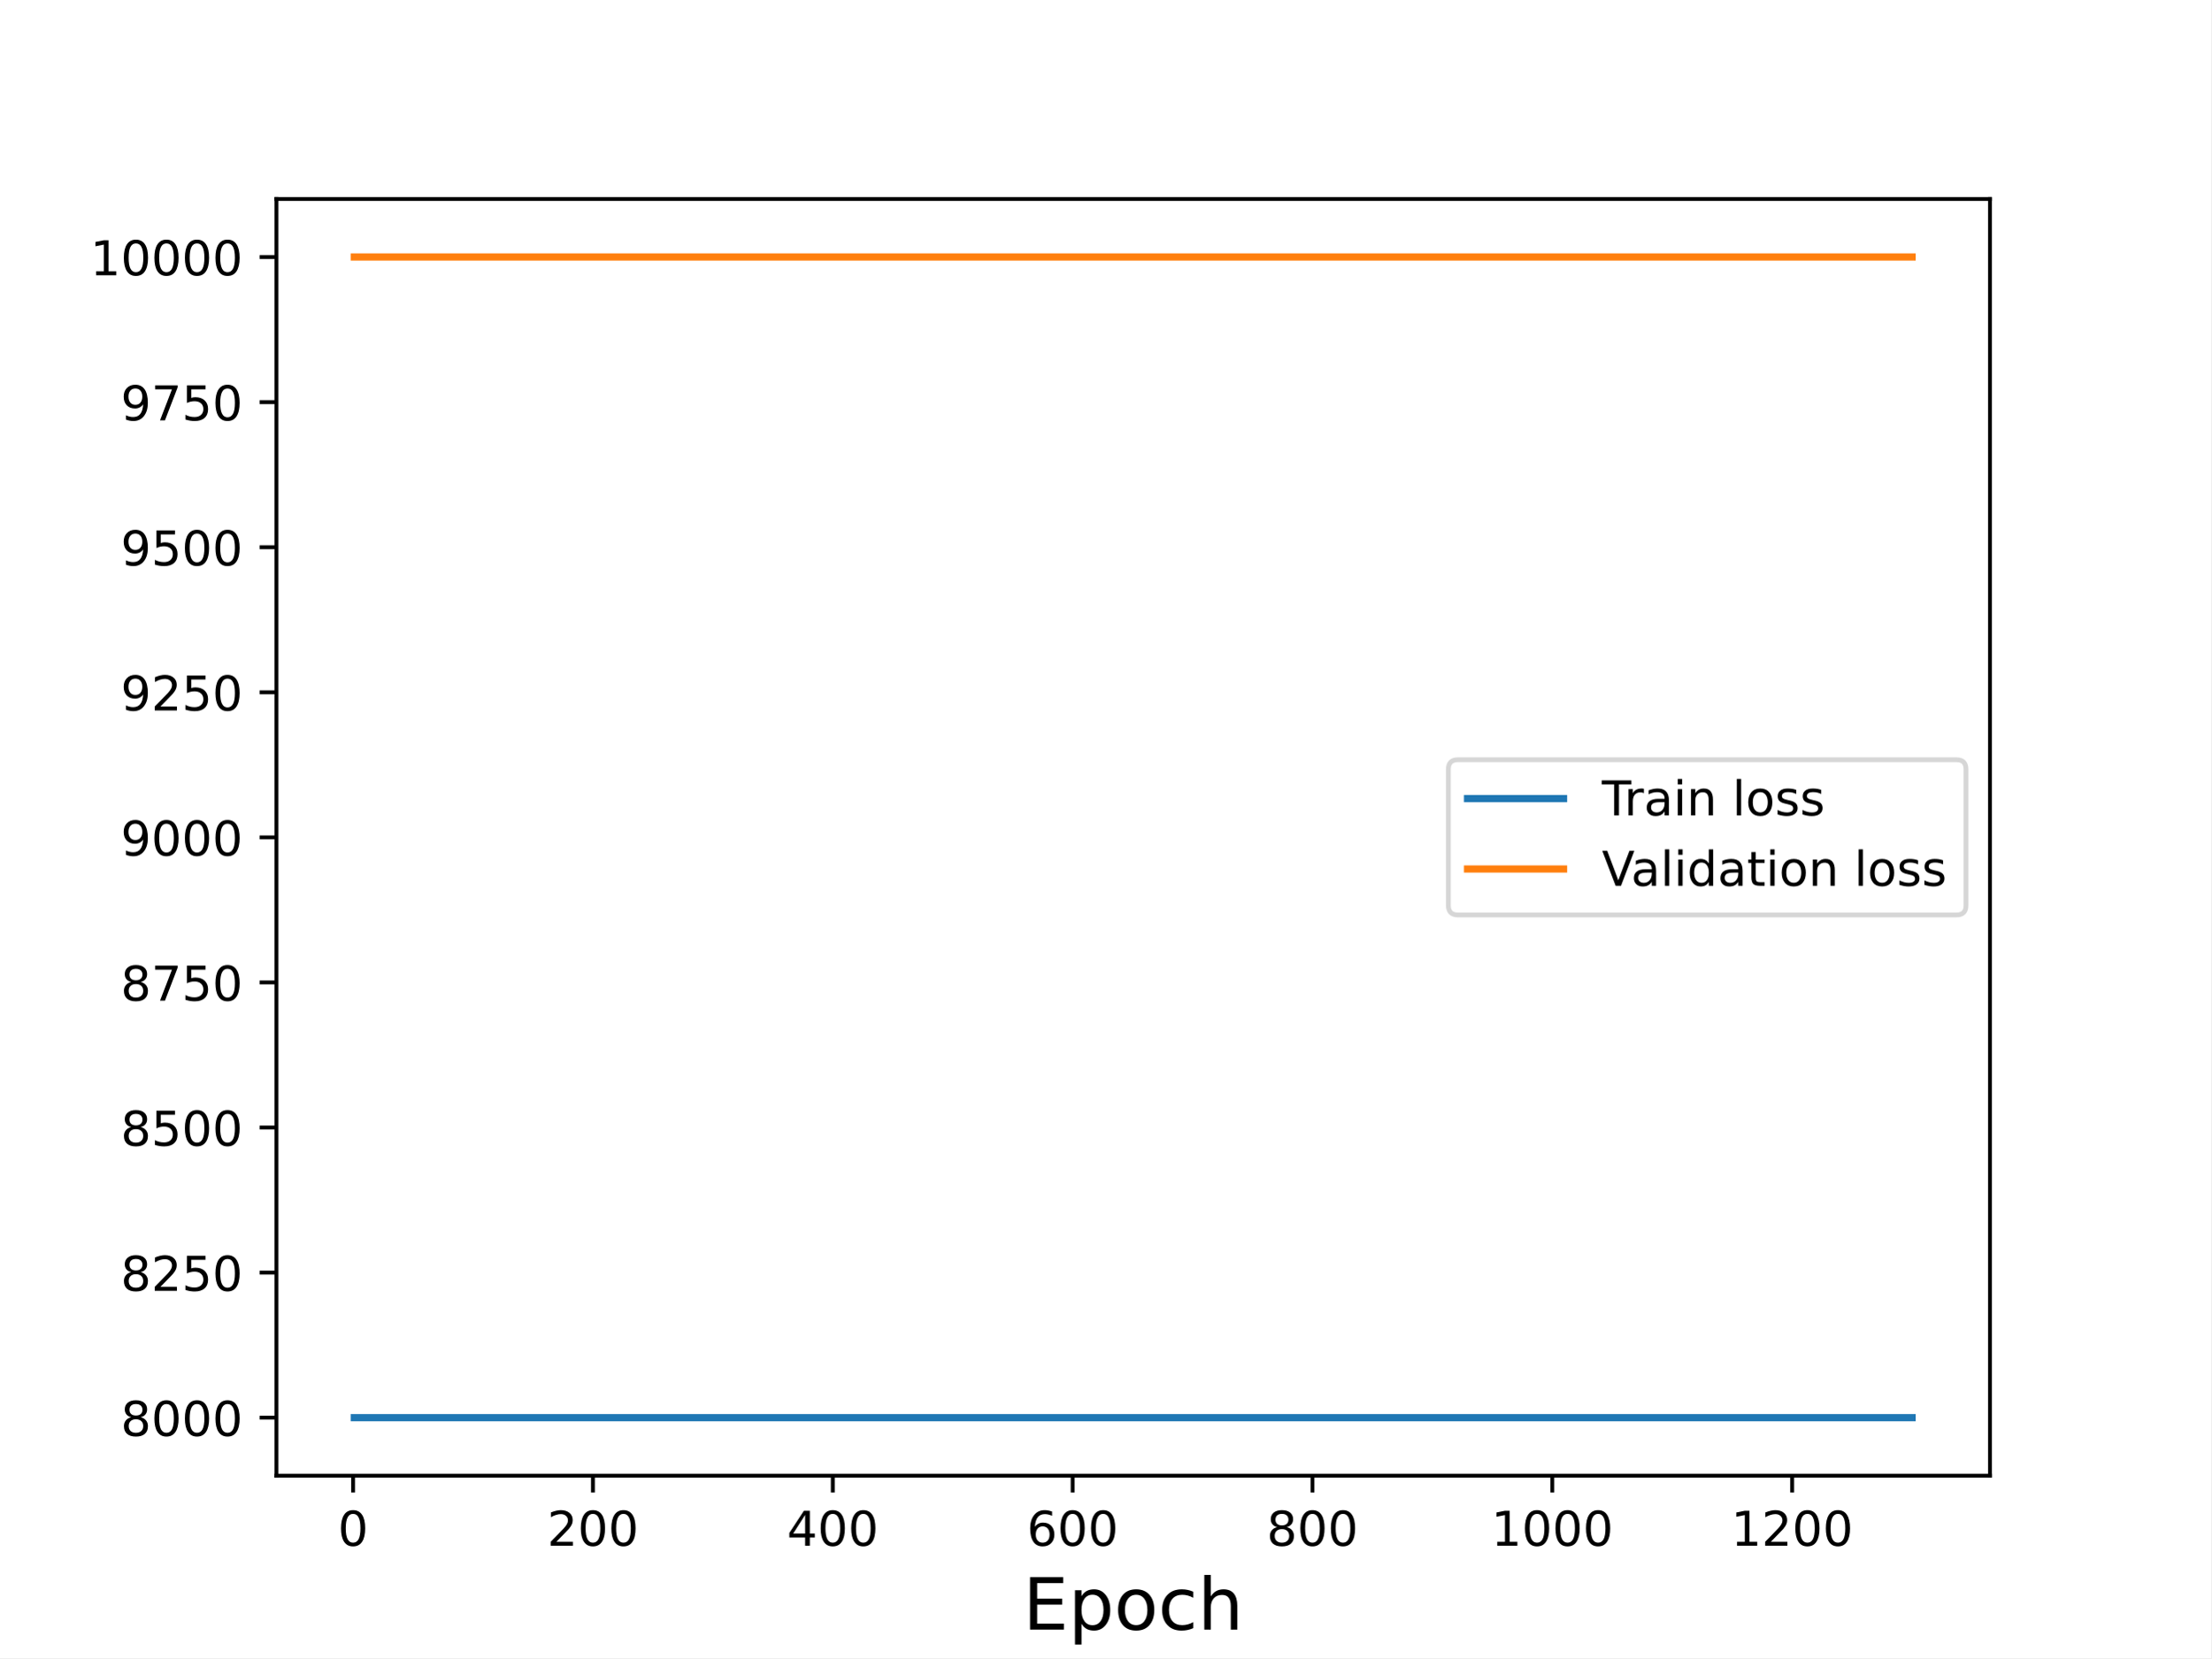
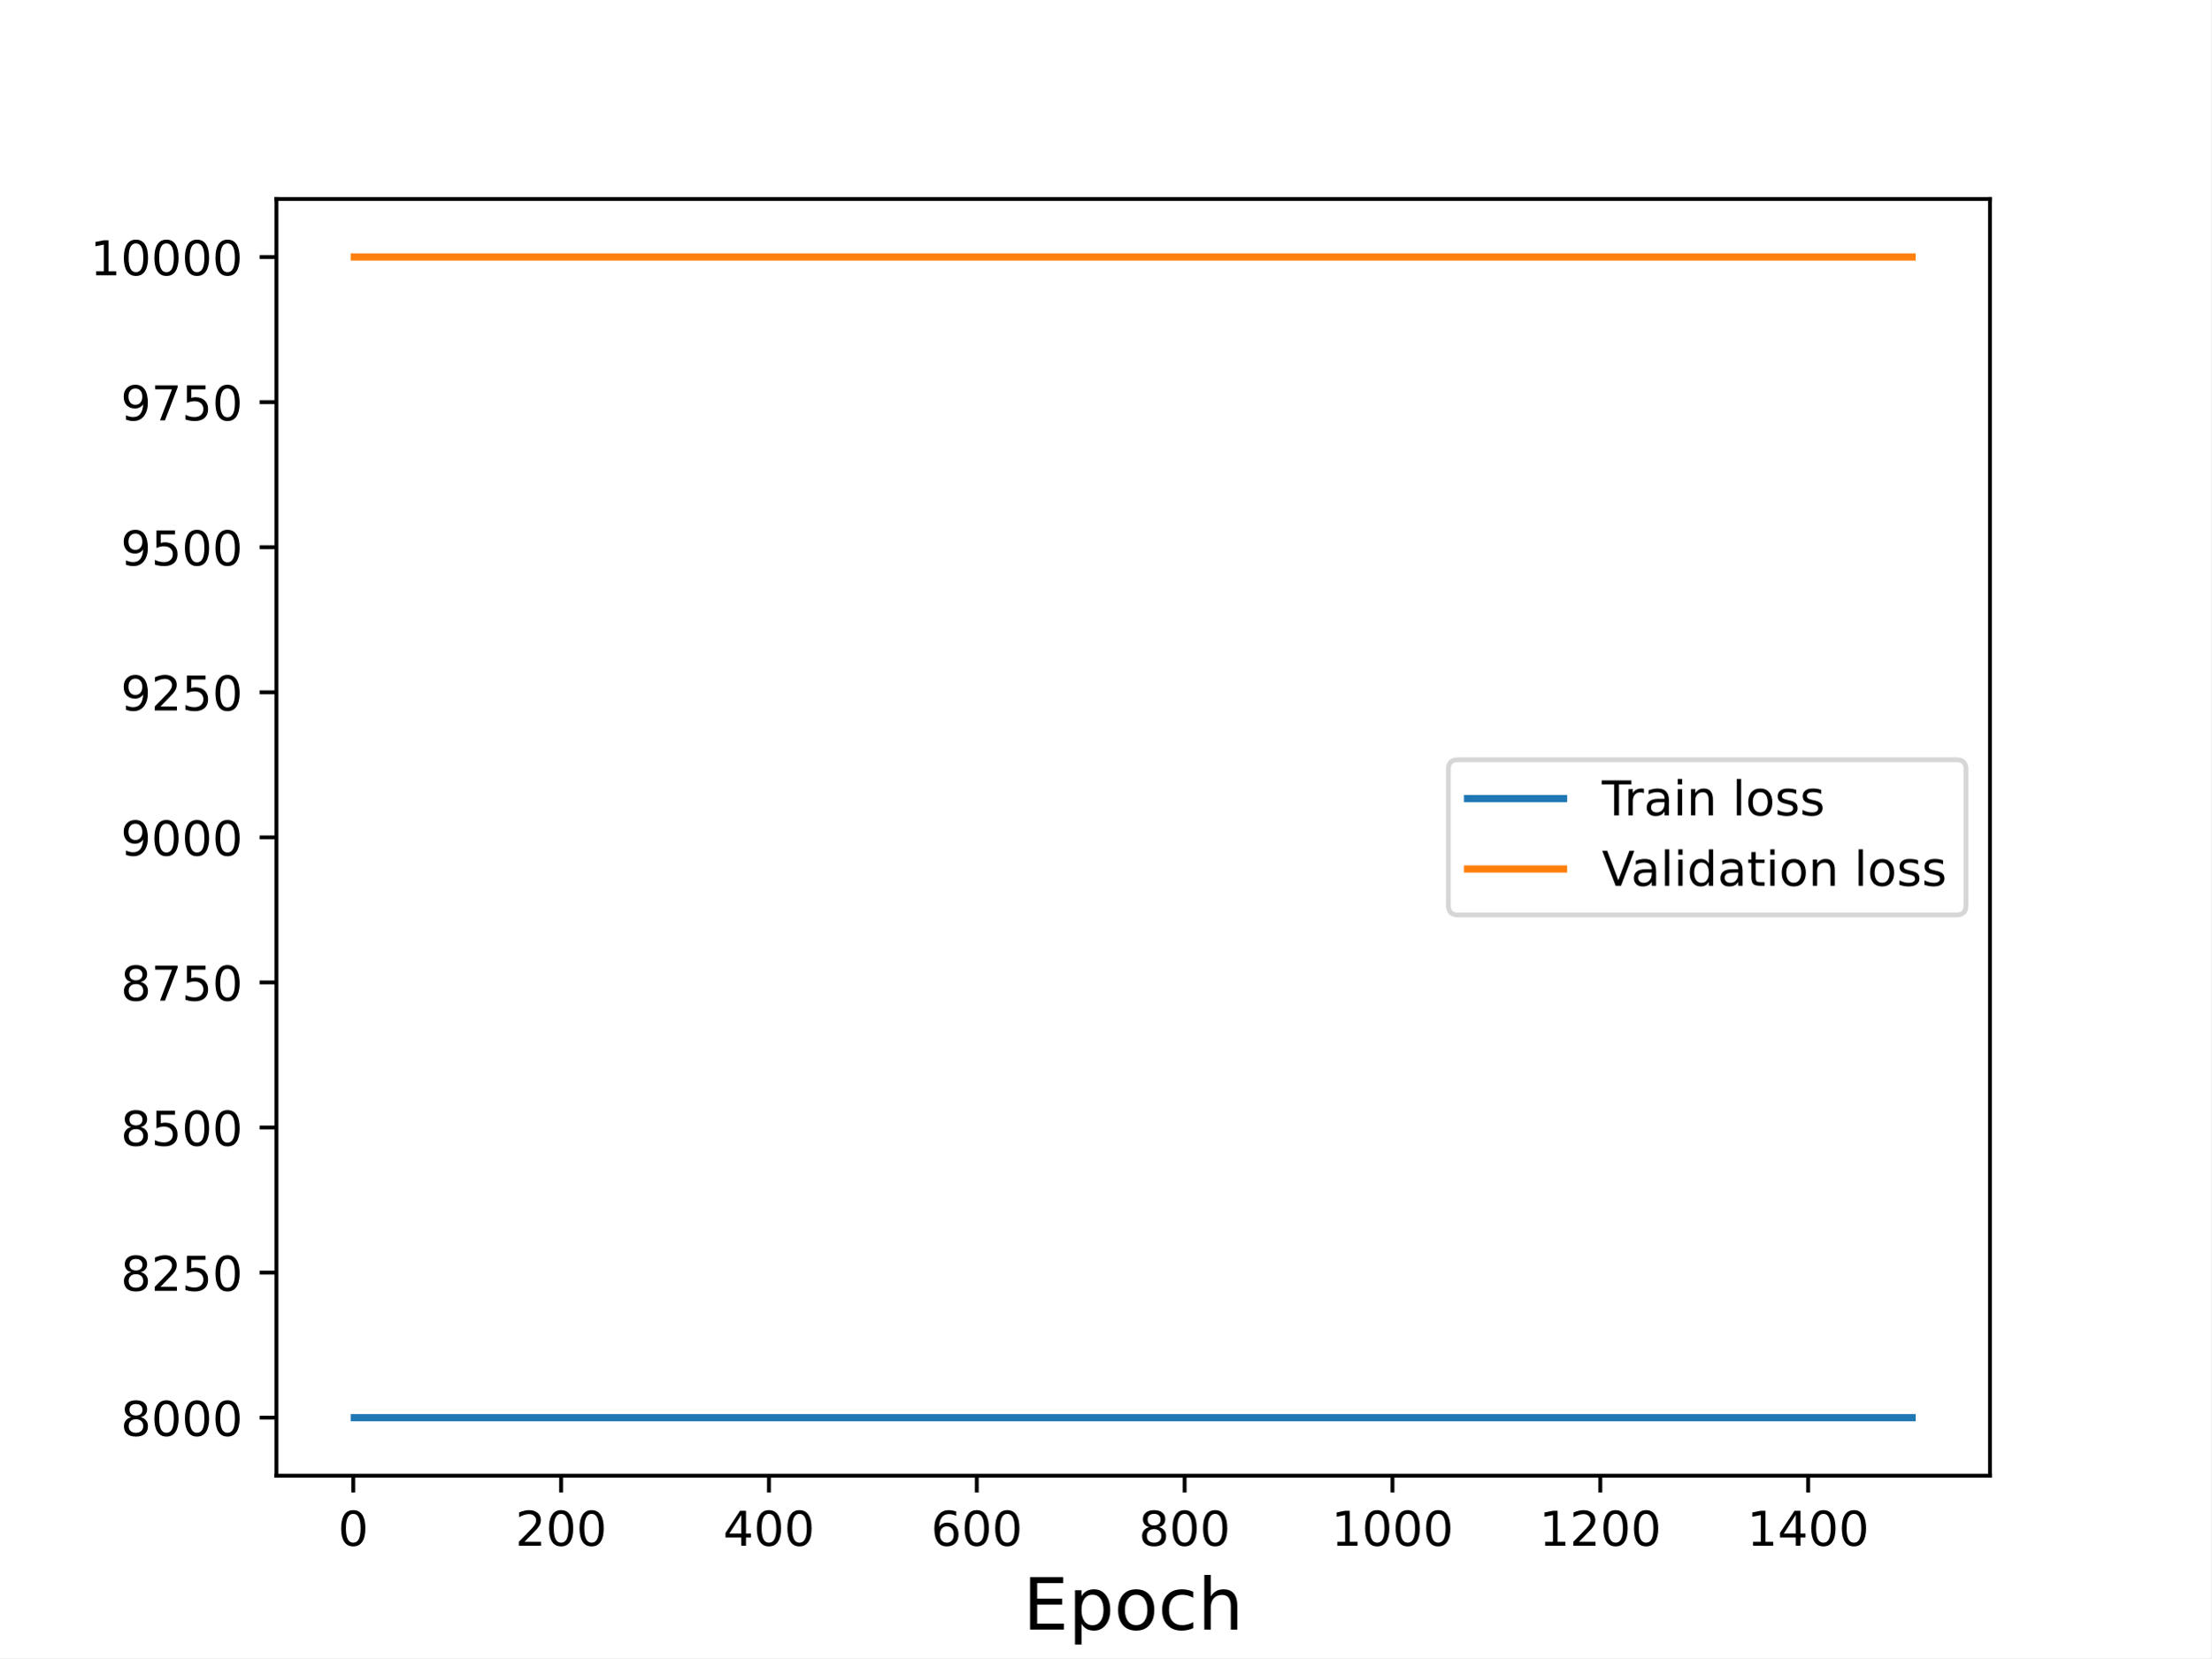
<svg xmlns="http://www.w3.org/2000/svg" xmlns:xlink="http://www.w3.org/1999/xlink" height="345.6pt" version="1.1" viewBox="0 0 460.8 345.6" width="460.8pt">
  <defs>
    <style type="text/css">*{stroke-linecap:butt;stroke-linejoin:round;}</style>
  </defs>
  <g id="figure_1">
    <g id="patch_1">
      <path d="M 0 345.6  L 460.8 345.6  L 460.8 0  L 0 0  z " style="fill:#ffffff;" />
    </g>
    <g id="axes_1">
      <g id="patch_2">
        <path d="M 57.6 307.584  L 414.72 307.584  L 414.72 41.472  L 57.6 41.472  z " style="fill:#ffffff;" />
      </g>
      <g id="matplotlib.axis_1">
        <g id="xtick_1">
          <g id="line2d_1">
            <defs>
-               <path d="M 0 0  L 0 3.5  " id="m9aa2337d4a" style="stroke:#000000;stroke-width:0.8;" />
+               <path d="M 0 0  L 0 3.5  " id="mfdf368fc25" style="stroke:#000000;stroke-width:0.8;" />
            </defs>
            <g>
-               <use style="stroke:#000000;stroke-width:0.8;" x="73.583" xlink:href="#m9aa2337d4a" y="307.584" />
+               <use style="stroke:#000000;stroke-width:0.8;" x="73.616" xlink:href="#mfdf368fc25" y="307.584" />
            </g>
          </g>
          <g id="text_1">
-             <g transform="translate(70.40155 322.1824)scale(0.1 -0.1)">
+             <g transform="translate(70.4349 322.1824)scale(0.1 -0.1)">
              <defs>
                <path d="M 2034 4250  Q 1547 4250 1301 3770  Q 1056 3291 1056 2328  Q 1056 1369 1301 889  Q 1547 409 2034 409  Q 2525 409 2770 889  Q 3016 1369 3016 2328  Q 3016 3291 2770 3770  Q 2525 4250 2034 4250  z M 2034 4750  Q 2819 4750 3233 4129  Q 3647 3509 3647 2328  Q 3647 1150 3233 529  Q 2819 -91 2034 -91  Q 1250 -91 836 529  Q 422 1150 422 2328  Q 422 3509 836 4129  Q 1250 4750 2034 4750  z " id="DejaVuSans-30" transform="scale(0.015625)" />
              </defs>
              <use xlink:href="#DejaVuSans-30" />
            </g>
          </g>
        </g>
        <g id="xtick_2">
          <g id="line2d_2">
            <g>
-               <use style="stroke:#000000;stroke-width:0.8;" x="123.568" xlink:href="#m9aa2337d4a" y="307.584" />
+               <use style="stroke:#000000;stroke-width:0.8;" x="116.932" xlink:href="#mfdf368fc25" y="307.584" />
            </g>
          </g>
          <g id="text_2">
-             <g transform="translate(114.0244 322.1824)scale(0.1 -0.1)">
+             <g transform="translate(107.3885 322.1824)scale(0.1 -0.1)">
              <defs>
                <path d="M 1228 531  L 3431 531  L 3431 0  L 469 0  L 469 531  Q 828 903 1448 1529  Q 2069 2156 2228 2338  Q 2531 2678 2651 2914  Q 2772 3150 2772 3378  Q 2772 3750 2511 3984  Q 2250 4219 1831 4219  Q 1534 4219 1204 4116  Q 875 4013 500 3803  L 500 4441  Q 881 4594 1212 4672  Q 1544 4750 1819 4750  Q 2544 4750 2975 4387  Q 3406 4025 3406 3419  Q 3406 3131 3298 2873  Q 3191 2616 2906 2266  Q 2828 2175 2409 1742  Q 1991 1309 1228 531  z " id="DejaVuSans-32" transform="scale(0.015625)" />
              </defs>
              <use xlink:href="#DejaVuSans-32" />
              <use x="63.623" xlink:href="#DejaVuSans-30" />
              <use x="127.246" xlink:href="#DejaVuSans-30" />
            </g>
          </g>
        </g>
        <g id="xtick_3">
          <g id="line2d_3">
            <g>
-               <use style="stroke:#000000;stroke-width:0.8;" x="173.553" xlink:href="#m9aa2337d4a" y="307.584" />
+               <use style="stroke:#000000;stroke-width:0.8;" x="160.248" xlink:href="#mfdf368fc25" y="307.584" />
            </g>
          </g>
          <g id="text_3">
-             <g transform="translate(164.0097 322.1824)scale(0.1 -0.1)">
+             <g transform="translate(150.7047 322.1824)scale(0.1 -0.1)">
              <defs>
                <path d="M 2419 4116  L 825 1625  L 2419 1625  L 2419 4116  z M 2253 4666  L 3047 4666  L 3047 1625  L 3713 1625  L 3713 1100  L 3047 1100  L 3047 0  L 2419 0  L 2419 1100  L 313 1100  L 313 1709  L 2253 4666  z " id="DejaVuSans-34" transform="scale(0.015625)" />
              </defs>
              <use xlink:href="#DejaVuSans-34" />
              <use x="63.623" xlink:href="#DejaVuSans-30" />
              <use x="127.246" xlink:href="#DejaVuSans-30" />
            </g>
          </g>
        </g>
        <g id="xtick_4">
          <g id="line2d_4">
            <g>
-               <use style="stroke:#000000;stroke-width:0.8;" x="223.539" xlink:href="#m9aa2337d4a" y="307.584" />
+               <use style="stroke:#000000;stroke-width:0.8;" x="203.565" xlink:href="#mfdf368fc25" y="307.584" />
            </g>
          </g>
          <g id="text_4">
-             <g transform="translate(213.995 322.1824)scale(0.1 -0.1)">
+             <g transform="translate(194.0208 322.1824)scale(0.1 -0.1)">
              <defs>
                <path d="M 2113 2584  Q 1688 2584 1439 2293  Q 1191 2003 1191 1497  Q 1191 994 1439 701  Q 1688 409 2113 409  Q 2538 409 2786 701  Q 3034 994 3034 1497  Q 3034 2003 2786 2293  Q 2538 2584 2113 2584  z M 3366 4563  L 3366 3988  Q 3128 4100 2886 4159  Q 2644 4219 2406 4219  Q 1781 4219 1451 3797  Q 1122 3375 1075 2522  Q 1259 2794 1537 2939  Q 1816 3084 2150 3084  Q 2853 3084 3261 2657  Q 3669 2231 3669 1497  Q 3669 778 3244 343  Q 2819 -91 2113 -91  Q 1303 -91 875 529  Q 447 1150 447 2328  Q 447 3434 972 4092  Q 1497 4750 2381 4750  Q 2619 4750 2861 4703  Q 3103 4656 3366 4563  z " id="DejaVuSans-36" transform="scale(0.015625)" />
              </defs>
              <use xlink:href="#DejaVuSans-36" />
              <use x="63.623" xlink:href="#DejaVuSans-30" />
              <use x="127.246" xlink:href="#DejaVuSans-30" />
            </g>
          </g>
        </g>
        <g id="xtick_5">
          <g id="line2d_5">
            <g>
-               <use style="stroke:#000000;stroke-width:0.8;" x="273.524" xlink:href="#m9aa2337d4a" y="307.584" />
+               <use style="stroke:#000000;stroke-width:0.8;" x="246.881" xlink:href="#mfdf368fc25" y="307.584" />
            </g>
          </g>
          <g id="text_5">
-             <g transform="translate(263.9803 322.1824)scale(0.1 -0.1)">
+             <g transform="translate(237.337 322.1824)scale(0.1 -0.1)">
              <defs>
                <path d="M 2034 2216  Q 1584 2216 1326 1975  Q 1069 1734 1069 1313  Q 1069 891 1326 650  Q 1584 409 2034 409  Q 2484 409 2743 651  Q 3003 894 3003 1313  Q 3003 1734 2745 1975  Q 2488 2216 2034 2216  z M 1403 2484  Q 997 2584 770 2862  Q 544 3141 544 3541  Q 544 4100 942 4425  Q 1341 4750 2034 4750  Q 2731 4750 3128 4425  Q 3525 4100 3525 3541  Q 3525 3141 3298 2862  Q 3072 2584 2669 2484  Q 3125 2378 3379 2068  Q 3634 1759 3634 1313  Q 3634 634 3220 271  Q 2806 -91 2034 -91  Q 1263 -91 848 271  Q 434 634 434 1313  Q 434 1759 690 2068  Q 947 2378 1403 2484  z M 1172 3481  Q 1172 3119 1398 2916  Q 1625 2713 2034 2713  Q 2441 2713 2670 2916  Q 2900 3119 2900 3481  Q 2900 3844 2670 4047  Q 2441 4250 2034 4250  Q 1625 4250 1398 4047  Q 1172 3844 1172 3481  z " id="DejaVuSans-38" transform="scale(0.015625)" />
              </defs>
              <use xlink:href="#DejaVuSans-38" />
              <use x="63.623" xlink:href="#DejaVuSans-30" />
              <use x="127.246" xlink:href="#DejaVuSans-30" />
            </g>
          </g>
        </g>
        <g id="xtick_6">
          <g id="line2d_6">
            <g>
-               <use style="stroke:#000000;stroke-width:0.8;" x="323.509" xlink:href="#m9aa2337d4a" y="307.584" />
+               <use style="stroke:#000000;stroke-width:0.8;" x="290.197" xlink:href="#mfdf368fc25" y="307.584" />
            </g>
          </g>
          <g id="text_6">
-             <g transform="translate(310.7843 322.1824)scale(0.1 -0.1)">
+             <g transform="translate(277.4719 322.1824)scale(0.1 -0.1)">
              <defs>
                <path d="M 794 531  L 1825 531  L 1825 4091  L 703 3866  L 703 4441  L 1819 4666  L 2450 4666  L 2450 531  L 3481 531  L 3481 0  L 794 0  L 794 531  z " id="DejaVuSans-31" transform="scale(0.015625)" />
              </defs>
              <use xlink:href="#DejaVuSans-31" />
              <use x="63.623" xlink:href="#DejaVuSans-30" />
              <use x="127.246" xlink:href="#DejaVuSans-30" />
              <use x="190.869" xlink:href="#DejaVuSans-30" />
            </g>
          </g>
        </g>
        <g id="xtick_7">
          <g id="line2d_7">
            <g>
-               <use style="stroke:#000000;stroke-width:0.8;" x="373.495" xlink:href="#m9aa2337d4a" y="307.584" />
+               <use style="stroke:#000000;stroke-width:0.8;" x="333.513" xlink:href="#mfdf368fc25" y="307.584" />
            </g>
          </g>
          <g id="text_7">
-             <g transform="translate(360.7696 322.1824)scale(0.1 -0.1)">
+             <g transform="translate(320.788 322.1824)scale(0.1 -0.1)">
              <use xlink:href="#DejaVuSans-31" />
              <use x="63.623" xlink:href="#DejaVuSans-32" />
              <use x="127.246" xlink:href="#DejaVuSans-30" />
              <use x="190.869" xlink:href="#DejaVuSans-30" />
            </g>
          </g>
        </g>
-         <g id="text_8">
+         <g id="xtick_8">
+           <g id="line2d_8">
+             <g>
+               <use style="stroke:#000000;stroke-width:0.8;" x="376.829" xlink:href="#mfdf368fc25" y="307.584" />
+             </g>
+           </g>
+           <g id="text_8">
+             <g transform="translate(364.1042 322.1824)scale(0.1 -0.1)">
+               <use xlink:href="#DejaVuSans-31" />
+               <use x="63.623" xlink:href="#DejaVuSans-34" />
+               <use x="127.246" xlink:href="#DejaVuSans-30" />
+               <use x="190.869" xlink:href="#DejaVuSans-30" />
+             </g>
+           </g>
+         </g>
+         <g id="text_9">
          <g transform="translate(213.1936 339.6598)scale(0.15 -0.15)">
            <defs>
              <path d="M 628 4666  L 3578 4666  L 3578 4134  L 1259 4134  L 1259 2753  L 3481 2753  L 3481 2222  L 1259 2222  L 1259 531  L 3634 531  L 3634 0  L 628 0  L 628 4666  z " id="DejaVuSans-45" transform="scale(0.015625)" />
              <path d="M 1159 525  L 1159 -1331  L 581 -1331  L 581 3500  L 1159 3500  L 1159 2969  Q 1341 3281 1617 3432  Q 1894 3584 2278 3584  Q 2916 3584 3314 3078  Q 3713 2572 3713 1747  Q 3713 922 3314 415  Q 2916 -91 2278 -91  Q 1894 -91 1617 61  Q 1341 213 1159 525  z M 3116 1747  Q 3116 2381 2855 2742  Q 2594 3103 2138 3103  Q 1681 3103 1420 2742  Q 1159 2381 1159 1747  Q 1159 1113 1420 752  Q 1681 391 2138 391  Q 2594 391 2855 752  Q 3116 1113 3116 1747  z " id="DejaVuSans-70" transform="scale(0.015625)" />
              <path d="M 1959 3097  Q 1497 3097 1228 2736  Q 959 2375 959 1747  Q 959 1119 1226 758  Q 1494 397 1959 397  Q 2419 397 2687 759  Q 2956 1122 2956 1747  Q 2956 2369 2687 2733  Q 2419 3097 1959 3097  z M 1959 3584  Q 2709 3584 3137 3096  Q 3566 2609 3566 1747  Q 3566 888 3137 398  Q 2709 -91 1959 -91  Q 1206 -91 779 398  Q 353 888 353 1747  Q 353 2609 779 3096  Q 1206 3584 1959 3584  z " id="DejaVuSans-6f" transform="scale(0.015625)" />
              <path d="M 3122 3366  L 3122 2828  Q 2878 2963 2633 3030  Q 2388 3097 2138 3097  Q 1578 3097 1268 2742  Q 959 2388 959 1747  Q 959 1106 1268 751  Q 1578 397 2138 397  Q 2388 397 2633 464  Q 2878 531 3122 666  L 3122 134  Q 2881 22 2623 -34  Q 2366 -91 2075 -91  Q 1284 -91 818 406  Q 353 903 353 1747  Q 353 2603 823 3093  Q 1294 3584 2113 3584  Q 2378 3584 2631 3529  Q 2884 3475 3122 3366  z " id="DejaVuSans-63" transform="scale(0.015625)" />
              <path d="M 3513 2113  L 3513 0  L 2938 0  L 2938 2094  Q 2938 2591 2744 2837  Q 2550 3084 2163 3084  Q 1697 3084 1428 2787  Q 1159 2491 1159 1978  L 1159 0  L 581 0  L 581 4863  L 1159 4863  L 1159 2956  Q 1366 3272 1645 3428  Q 1925 3584 2291 3584  Q 2894 3584 3203 3211  Q 3513 2838 3513 2113  z " id="DejaVuSans-68" transform="scale(0.015625)" />
            </defs>
            <use xlink:href="#DejaVuSans-45" />
            <use x="63.184" xlink:href="#DejaVuSans-70" />
            <use x="126.66" xlink:href="#DejaVuSans-6f" />
            <use x="187.842" xlink:href="#DejaVuSans-63" />
            <use x="242.822" xlink:href="#DejaVuSans-68" />
          </g>
        </g>
      </g>
      <g id="matplotlib.axis_2">
        <g id="ytick_1">
-           <g id="line2d_8">
+           <g id="line2d_9">
            <defs>
-               <path d="M 0 0  L -3.5 0  " id="mcf0de4766e" style="stroke:#000000;stroke-width:0.8;" />
+               <path d="M 0 0  L -3.5 0  " id="mb7fc54b5d8" style="stroke:#000000;stroke-width:0.8;" />
            </defs>
            <g>
-               <use style="stroke:#000000;stroke-width:0.8;" x="57.6" xlink:href="#mcf0de4766e" y="295.488" />
-             </g>
-           </g>
-           <g id="text_9">
+               <use style="stroke:#000000;stroke-width:0.8;" x="57.6" xlink:href="#mb7fc54b5d8" y="295.488" />
+             </g>
+           </g>
+           <g id="text_10">
            <g transform="translate(25.15 299.2872)scale(0.1 -0.1)">
              <use xlink:href="#DejaVuSans-38" />
              <use x="63.623" xlink:href="#DejaVuSans-30" />
              <use x="127.246" xlink:href="#DejaVuSans-30" />
              <use x="190.869" xlink:href="#DejaVuSans-30" />
            </g>
          </g>
        </g>
        <g id="ytick_2">
-           <g id="line2d_9">
-             <g>
-               <use style="stroke:#000000;stroke-width:0.8;" x="57.6" xlink:href="#mcf0de4766e" y="265.248" />
-             </g>
-           </g>
-           <g id="text_10">
+           <g id="line2d_10">
+             <g>
+               <use style="stroke:#000000;stroke-width:0.8;" x="57.6" xlink:href="#mb7fc54b5d8" y="265.248" />
+             </g>
+           </g>
+           <g id="text_11">
            <g transform="translate(25.15 269.0472)scale(0.1 -0.1)">
              <defs>
                <path d="M 691 4666  L 3169 4666  L 3169 4134  L 1269 4134  L 1269 2991  Q 1406 3038 1543 3061  Q 1681 3084 1819 3084  Q 2600 3084 3056 2656  Q 3513 2228 3513 1497  Q 3513 744 3044 326  Q 2575 -91 1722 -91  Q 1428 -91 1123 -41  Q 819 9 494 109  L 494 744  Q 775 591 1075 516  Q 1375 441 1709 441  Q 2250 441 2565 725  Q 2881 1009 2881 1497  Q 2881 1984 2565 2268  Q 2250 2553 1709 2553  Q 1456 2553 1204 2497  Q 953 2441 691 2322  L 691 4666  z " id="DejaVuSans-35" transform="scale(0.015625)" />
              </defs>
              <use xlink:href="#DejaVuSans-38" />
              <use x="63.623" xlink:href="#DejaVuSans-32" />
              <use x="127.246" xlink:href="#DejaVuSans-35" />
              <use x="190.869" xlink:href="#DejaVuSans-30" />
            </g>
          </g>
        </g>
        <g id="ytick_3">
-           <g id="line2d_10">
-             <g>
-               <use style="stroke:#000000;stroke-width:0.8;" x="57.6" xlink:href="#mcf0de4766e" y="235.008" />
-             </g>
-           </g>
-           <g id="text_11">
+           <g id="line2d_11">
+             <g>
+               <use style="stroke:#000000;stroke-width:0.8;" x="57.6" xlink:href="#mb7fc54b5d8" y="235.008" />
+             </g>
+           </g>
+           <g id="text_12">
            <g transform="translate(25.15 238.8072)scale(0.1 -0.1)">
              <use xlink:href="#DejaVuSans-38" />
              <use x="63.623" xlink:href="#DejaVuSans-35" />
              <use x="127.246" xlink:href="#DejaVuSans-30" />
              <use x="190.869" xlink:href="#DejaVuSans-30" />
            </g>
          </g>
        </g>
        <g id="ytick_4">
-           <g id="line2d_11">
-             <g>
-               <use style="stroke:#000000;stroke-width:0.8;" x="57.6" xlink:href="#mcf0de4766e" y="204.768" />
-             </g>
-           </g>
-           <g id="text_12">
+           <g id="line2d_12">
+             <g>
+               <use style="stroke:#000000;stroke-width:0.8;" x="57.6" xlink:href="#mb7fc54b5d8" y="204.768" />
+             </g>
+           </g>
+           <g id="text_13">
            <g transform="translate(25.15 208.5672)scale(0.1 -0.1)">
              <defs>
                <path d="M 525 4666  L 3525 4666  L 3525 4397  L 1831 0  L 1172 0  L 2766 4134  L 525 4134  L 525 4666  z " id="DejaVuSans-37" transform="scale(0.015625)" />
              </defs>
              <use xlink:href="#DejaVuSans-38" />
              <use x="63.623" xlink:href="#DejaVuSans-37" />
              <use x="127.246" xlink:href="#DejaVuSans-35" />
              <use x="190.869" xlink:href="#DejaVuSans-30" />
            </g>
          </g>
        </g>
        <g id="ytick_5">
-           <g id="line2d_12">
-             <g>
-               <use style="stroke:#000000;stroke-width:0.8;" x="57.6" xlink:href="#mcf0de4766e" y="174.528" />
-             </g>
-           </g>
-           <g id="text_13">
+           <g id="line2d_13">
+             <g>
+               <use style="stroke:#000000;stroke-width:0.8;" x="57.6" xlink:href="#mb7fc54b5d8" y="174.528" />
+             </g>
+           </g>
+           <g id="text_14">
            <g transform="translate(25.15 178.3272)scale(0.1 -0.1)">
              <defs>
                <path d="M 703 97  L 703 672  Q 941 559 1184 500  Q 1428 441 1663 441  Q 2288 441 2617 861  Q 2947 1281 2994 2138  Q 2813 1869 2534 1725  Q 2256 1581 1919 1581  Q 1219 1581 811 2004  Q 403 2428 403 3163  Q 403 3881 828 4315  Q 1253 4750 1959 4750  Q 2769 4750 3195 4129  Q 3622 3509 3622 2328  Q 3622 1225 3098 567  Q 2575 -91 1691 -91  Q 1453 -91 1209 -44  Q 966 3 703 97  z M 1959 2075  Q 2384 2075 2632 2365  Q 2881 2656 2881 3163  Q 2881 3666 2632 3958  Q 2384 4250 1959 4250  Q 1534 4250 1286 3958  Q 1038 3666 1038 3163  Q 1038 2656 1286 2365  Q 1534 2075 1959 2075  z " id="DejaVuSans-39" transform="scale(0.015625)" />
              </defs>
              <use xlink:href="#DejaVuSans-39" />
              <use x="63.623" xlink:href="#DejaVuSans-30" />
              <use x="127.246" xlink:href="#DejaVuSans-30" />
              <use x="190.869" xlink:href="#DejaVuSans-30" />
            </g>
          </g>
        </g>
        <g id="ytick_6">
-           <g id="line2d_13">
-             <g>
-               <use style="stroke:#000000;stroke-width:0.8;" x="57.6" xlink:href="#mcf0de4766e" y="144.288" />
-             </g>
-           </g>
-           <g id="text_14">
+           <g id="line2d_14">
+             <g>
+               <use style="stroke:#000000;stroke-width:0.8;" x="57.6" xlink:href="#mb7fc54b5d8" y="144.288" />
+             </g>
+           </g>
+           <g id="text_15">
            <g transform="translate(25.15 148.0872)scale(0.1 -0.1)">
              <use xlink:href="#DejaVuSans-39" />
              <use x="63.623" xlink:href="#DejaVuSans-32" />
              <use x="127.246" xlink:href="#DejaVuSans-35" />
              <use x="190.869" xlink:href="#DejaVuSans-30" />
            </g>
          </g>
        </g>
        <g id="ytick_7">
-           <g id="line2d_14">
-             <g>
-               <use style="stroke:#000000;stroke-width:0.8;" x="57.6" xlink:href="#mcf0de4766e" y="114.048" />
-             </g>
-           </g>
-           <g id="text_15">
+           <g id="line2d_15">
+             <g>
+               <use style="stroke:#000000;stroke-width:0.8;" x="57.6" xlink:href="#mb7fc54b5d8" y="114.048" />
+             </g>
+           </g>
+           <g id="text_16">
            <g transform="translate(25.15 117.8472)scale(0.1 -0.1)">
              <use xlink:href="#DejaVuSans-39" />
              <use x="63.623" xlink:href="#DejaVuSans-35" />
              <use x="127.246" xlink:href="#DejaVuSans-30" />
              <use x="190.869" xlink:href="#DejaVuSans-30" />
            </g>
          </g>
        </g>
        <g id="ytick_8">
-           <g id="line2d_15">
-             <g>
-               <use style="stroke:#000000;stroke-width:0.8;" x="57.6" xlink:href="#mcf0de4766e" y="83.808" />
-             </g>
-           </g>
-           <g id="text_16">
+           <g id="line2d_16">
+             <g>
+               <use style="stroke:#000000;stroke-width:0.8;" x="57.6" xlink:href="#mb7fc54b5d8" y="83.808" />
+             </g>
+           </g>
+           <g id="text_17">
            <g transform="translate(25.15 87.60722)scale(0.1 -0.1)">
              <use xlink:href="#DejaVuSans-39" />
              <use x="63.623" xlink:href="#DejaVuSans-37" />
              <use x="127.246" xlink:href="#DejaVuSans-35" />
              <use x="190.869" xlink:href="#DejaVuSans-30" />
            </g>
          </g>
        </g>
        <g id="ytick_9">
-           <g id="line2d_16">
-             <g>
-               <use style="stroke:#000000;stroke-width:0.8;" x="57.6" xlink:href="#mcf0de4766e" y="53.568" />
-             </g>
-           </g>
-           <g id="text_17">
+           <g id="line2d_17">
+             <g>
+               <use style="stroke:#000000;stroke-width:0.8;" x="57.6" xlink:href="#mb7fc54b5d8" y="53.568" />
+             </g>
+           </g>
+           <g id="text_18">
            <g transform="translate(18.7875 57.36722)scale(0.1 -0.1)">
              <use xlink:href="#DejaVuSans-31" />
              <use x="63.623" xlink:href="#DejaVuSans-30" />
              <use x="127.246" xlink:href="#DejaVuSans-30" />
              <use x="190.869" xlink:href="#DejaVuSans-30" />
              <use x="254.492" xlink:href="#DejaVuSans-30" />
            </g>
          </g>
        </g>
      </g>
-       <g id="line2d_17">
-         <path clip-path="url(#pcd0db8760b)" d="M 73.833 295.488  L 398.487 295.488  L 398.487 295.488  " style="fill:none;stroke:#1f77b4;stroke-linecap:square;stroke-width:1.5;" />
-       </g>
      <g id="line2d_18">
-         <path clip-path="url(#pcd0db8760b)" d="M 73.833 53.568  L 398.487 53.568  L 398.487 53.568  " style="fill:none;stroke:#ff7f0e;stroke-linecap:square;stroke-width:1.5;" />
+         <path clip-path="url(#p0e72b3ebf1)" d="M 73.833 295.488  L 398.487 295.488  L 398.487 295.488  " style="fill:none;stroke:#1f77b4;stroke-linecap:square;stroke-width:1.5;" />
+       </g>
+       <g id="line2d_19">
+         <path clip-path="url(#p0e72b3ebf1)" d="M 73.833 53.568  L 398.487 53.568  L 398.487 53.568  " style="fill:none;stroke:#ff7f0e;stroke-linecap:square;stroke-width:1.5;" />
      </g>
      <g id="patch_3">
        <path d="M 57.6 307.584  L 57.6 41.472  " style="fill:none;stroke:#000000;stroke-linecap:square;stroke-linejoin:miter;stroke-width:0.8;" />
      </g>
      <g id="patch_4">
        <path d="M 414.72 307.584  L 414.72 41.472  " style="fill:none;stroke:#000000;stroke-linecap:square;stroke-linejoin:miter;stroke-width:0.8;" />
      </g>
      <g id="patch_5">
        <path d="M 57.6 307.584  L 414.72 307.584  " style="fill:none;stroke:#000000;stroke-linecap:square;stroke-linejoin:miter;stroke-width:0.8;" />
      </g>
      <g id="patch_6">
        <path d="M 57.6 41.472  L 414.72 41.472  " style="fill:none;stroke:#000000;stroke-linecap:square;stroke-linejoin:miter;stroke-width:0.8;" />
      </g>
      <g id="legend_1">
        <g id="patch_7">
          <path d="M 303.845 190.706  L 407.72 190.706  Q 409.72 190.706 409.72 188.706  L 409.72 160.35  Q 409.72 158.35 407.72 158.35  L 303.845 158.35  Q 301.845 158.35 301.845 160.35  L 301.845 188.706  Q 301.845 190.706 303.845 190.706  z " style="fill:#ffffff;opacity:0.8;stroke:#cccccc;stroke-linejoin:miter;" />
        </g>
-         <g id="line2d_19">
+         <g id="line2d_20">
          <path d="M 305.845 166.448  L 325.845 166.448  " style="fill:none;stroke:#1f77b4;stroke-linecap:square;stroke-width:1.5;" />
        </g>
-         <g id="line2d_20" />
-         <g id="text_18">
+         <g id="line2d_21" />
+         <g id="text_19">
          <g transform="translate(333.845 169.9483)scale(0.1 -0.1)">
            <defs>
              <path d="M -19 4666  L 3928 4666  L 3928 4134  L 2272 4134  L 2272 0  L 1638 0  L 1638 4134  L -19 4134  L -19 4666  z " id="DejaVuSans-54" transform="scale(0.015625)" />
              <path d="M 2631 2963  Q 2534 3019 2420 3045  Q 2306 3072 2169 3072  Q 1681 3072 1420 2755  Q 1159 2438 1159 1844  L 1159 0  L 581 0  L 581 3500  L 1159 3500  L 1159 2956  Q 1341 3275 1631 3429  Q 1922 3584 2338 3584  Q 2397 3584 2469 3576  Q 2541 3569 2628 3553  L 2631 2963  z " id="DejaVuSans-72" transform="scale(0.015625)" />
              <path d="M 2194 1759  Q 1497 1759 1228 1600  Q 959 1441 959 1056  Q 959 750 1161 570  Q 1363 391 1709 391  Q 2188 391 2477 730  Q 2766 1069 2766 1631  L 2766 1759  L 2194 1759  z M 3341 1997  L 3341 0  L 2766 0  L 2766 531  Q 2569 213 2275 61  Q 1981 -91 1556 -91  Q 1019 -91 701 211  Q 384 513 384 1019  Q 384 1609 779 1909  Q 1175 2209 1959 2209  L 2766 2209  L 2766 2266  Q 2766 2663 2505 2880  Q 2244 3097 1772 3097  Q 1472 3097 1187 3025  Q 903 2953 641 2809  L 641 3341  Q 956 3463 1253 3523  Q 1550 3584 1831 3584  Q 2591 3584 2966 3190  Q 3341 2797 3341 1997  z " id="DejaVuSans-61" transform="scale(0.015625)" />
              <path d="M 603 3500  L 1178 3500  L 1178 0  L 603 0  L 603 3500  z M 603 4863  L 1178 4863  L 1178 4134  L 603 4134  L 603 4863  z " id="DejaVuSans-69" transform="scale(0.015625)" />
              <path d="M 3513 2113  L 3513 0  L 2938 0  L 2938 2094  Q 2938 2591 2744 2837  Q 2550 3084 2163 3084  Q 1697 3084 1428 2787  Q 1159 2491 1159 1978  L 1159 0  L 581 0  L 581 3500  L 1159 3500  L 1159 2956  Q 1366 3272 1645 3428  Q 1925 3584 2291 3584  Q 2894 3584 3203 3211  Q 3513 2838 3513 2113  z " id="DejaVuSans-6e" transform="scale(0.015625)" />
              <path id="DejaVuSans-20" transform="scale(0.015625)" />
              <path d="M 603 4863  L 1178 4863  L 1178 0  L 603 0  L 603 4863  z " id="DejaVuSans-6c" transform="scale(0.015625)" />
              <path d="M 2834 3397  L 2834 2853  Q 2591 2978 2328 3040  Q 2066 3103 1784 3103  Q 1356 3103 1142 2972  Q 928 2841 928 2578  Q 928 2378 1081 2264  Q 1234 2150 1697 2047  L 1894 2003  Q 2506 1872 2764 1633  Q 3022 1394 3022 966  Q 3022 478 2636 193  Q 2250 -91 1575 -91  Q 1294 -91 989 -36  Q 684 19 347 128  L 347 722  Q 666 556 975 473  Q 1284 391 1588 391  Q 1994 391 2212 530  Q 2431 669 2431 922  Q 2431 1156 2273 1281  Q 2116 1406 1581 1522  L 1381 1569  Q 847 1681 609 1914  Q 372 2147 372 2553  Q 372 3047 722 3315  Q 1072 3584 1716 3584  Q 2034 3584 2315 3537  Q 2597 3491 2834 3397  z " id="DejaVuSans-73" transform="scale(0.015625)" />
            </defs>
            <use xlink:href="#DejaVuSans-54" />
            <use x="46.334" xlink:href="#DejaVuSans-72" />
            <use x="87.447" xlink:href="#DejaVuSans-61" />
            <use x="148.727" xlink:href="#DejaVuSans-69" />
            <use x="176.51" xlink:href="#DejaVuSans-6e" />
            <use x="239.889" xlink:href="#DejaVuSans-20" />
            <use x="271.676" xlink:href="#DejaVuSans-6c" />
            <use x="299.459" xlink:href="#DejaVuSans-6f" />
            <use x="360.641" xlink:href="#DejaVuSans-73" />
            <use x="412.74" xlink:href="#DejaVuSans-73" />
          </g>
        </g>
-         <g id="line2d_21">
+         <g id="line2d_22">
          <path d="M 305.845 181.126  L 325.845 181.126  " style="fill:none;stroke:#ff7f0e;stroke-linecap:square;stroke-width:1.5;" />
        </g>
-         <g id="line2d_22" />
-         <g id="text_19">
+         <g id="line2d_23" />
+         <g id="text_20">
          <g transform="translate(333.845 184.6264)scale(0.1 -0.1)">
            <defs>
              <path d="M 1831 0  L 50 4666  L 709 4666  L 2188 738  L 3669 4666  L 4325 4666  L 2547 0  L 1831 0  z " id="DejaVuSans-56" transform="scale(0.015625)" />
              <path d="M 2906 2969  L 2906 4863  L 3481 4863  L 3481 0  L 2906 0  L 2906 525  Q 2725 213 2448 61  Q 2172 -91 1784 -91  Q 1150 -91 751 415  Q 353 922 353 1747  Q 353 2572 751 3078  Q 1150 3584 1784 3584  Q 2172 3584 2448 3432  Q 2725 3281 2906 2969  z M 947 1747  Q 947 1113 1208 752  Q 1469 391 1925 391  Q 2381 391 2643 752  Q 2906 1113 2906 1747  Q 2906 2381 2643 2742  Q 2381 3103 1925 3103  Q 1469 3103 1208 2742  Q 947 2381 947 1747  z " id="DejaVuSans-64" transform="scale(0.015625)" />
              <path d="M 1172 4494  L 1172 3500  L 2356 3500  L 2356 3053  L 1172 3053  L 1172 1153  Q 1172 725 1289 603  Q 1406 481 1766 481  L 2356 481  L 2356 0  L 1766 0  Q 1100 0 847 248  Q 594 497 594 1153  L 594 3053  L 172 3053  L 172 3500  L 594 3500  L 594 4494  L 1172 4494  z " id="DejaVuSans-74" transform="scale(0.015625)" />
            </defs>
            <use xlink:href="#DejaVuSans-56" />
            <use x="60.658" xlink:href="#DejaVuSans-61" />
            <use x="121.938" xlink:href="#DejaVuSans-6c" />
            <use x="149.721" xlink:href="#DejaVuSans-69" />
            <use x="177.504" xlink:href="#DejaVuSans-64" />
            <use x="240.98" xlink:href="#DejaVuSans-61" />
            <use x="302.26" xlink:href="#DejaVuSans-74" />
            <use x="341.469" xlink:href="#DejaVuSans-69" />
            <use x="369.252" xlink:href="#DejaVuSans-6f" />
            <use x="430.434" xlink:href="#DejaVuSans-6e" />
            <use x="493.812" xlink:href="#DejaVuSans-20" />
            <use x="525.6" xlink:href="#DejaVuSans-6c" />
            <use x="553.383" xlink:href="#DejaVuSans-6f" />
            <use x="614.564" xlink:href="#DejaVuSans-73" />
            <use x="666.664" xlink:href="#DejaVuSans-73" />
          </g>
        </g>
      </g>
    </g>
  </g>
  <defs>
-     <clipPath id="pcd0db8760b">
+     <clipPath id="p0e72b3ebf1">
      <rect height="266.112" width="357.12" x="57.6" y="41.472" />
    </clipPath>
  </defs>
</svg>
